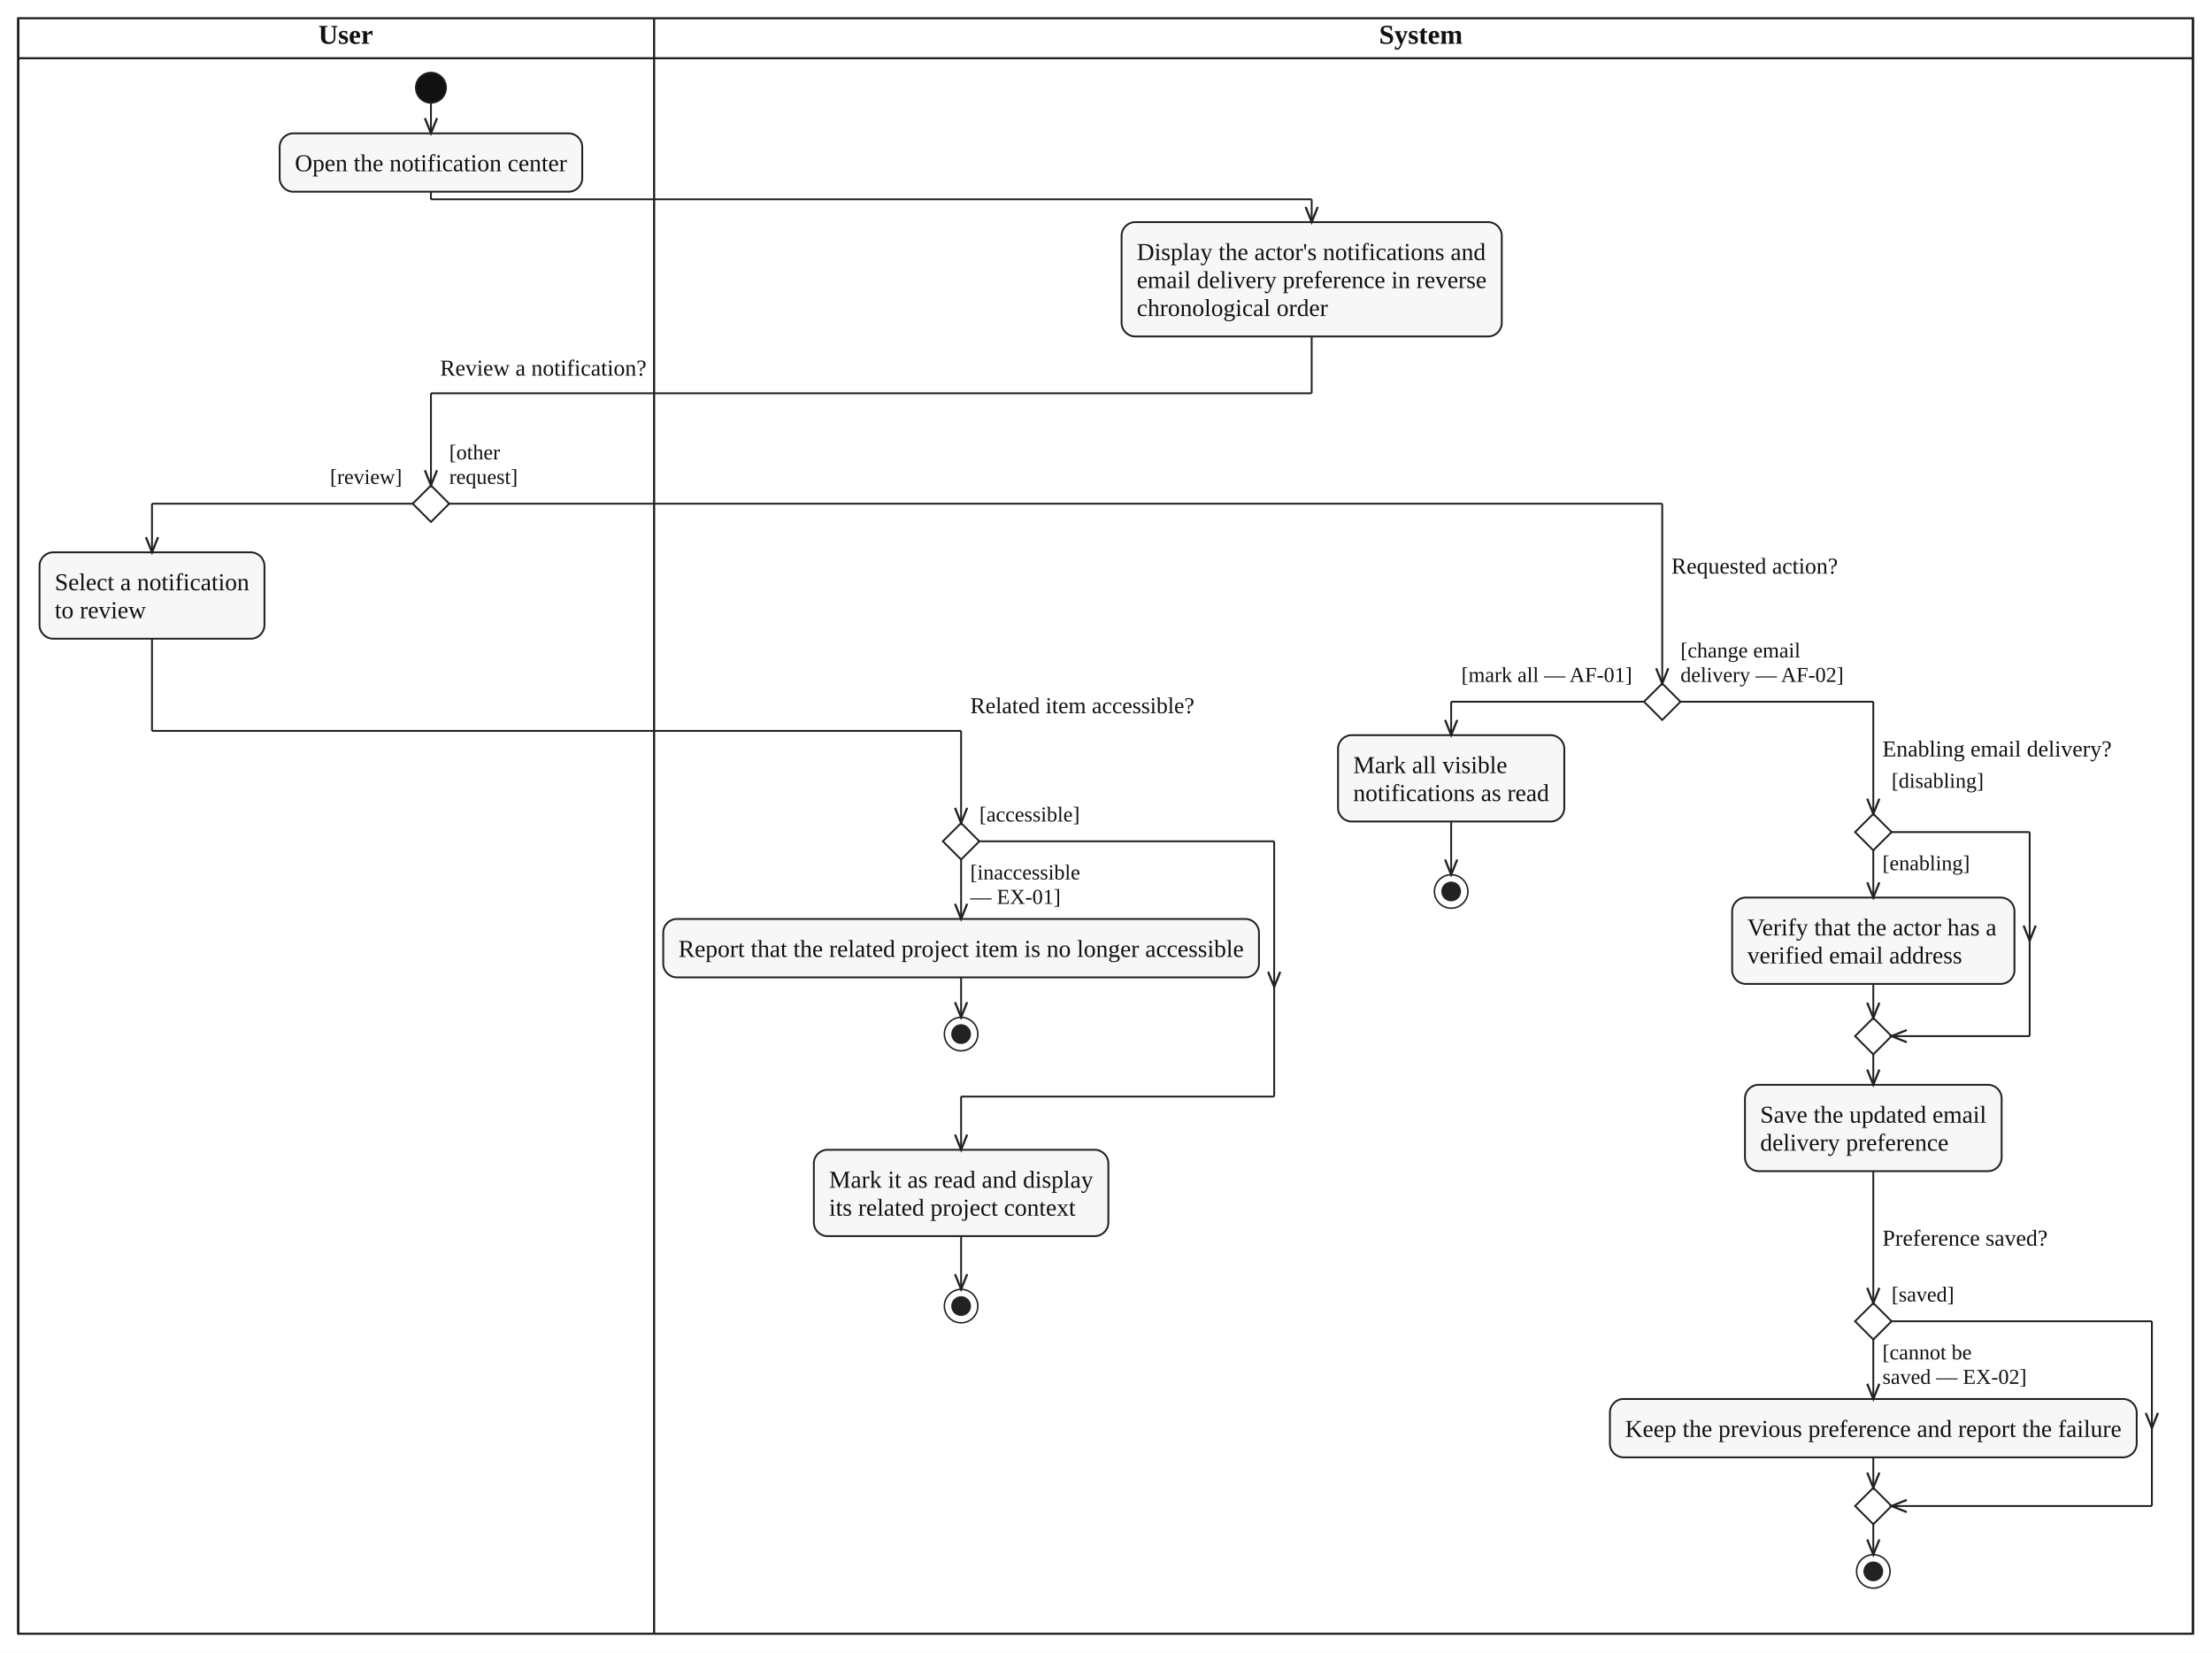
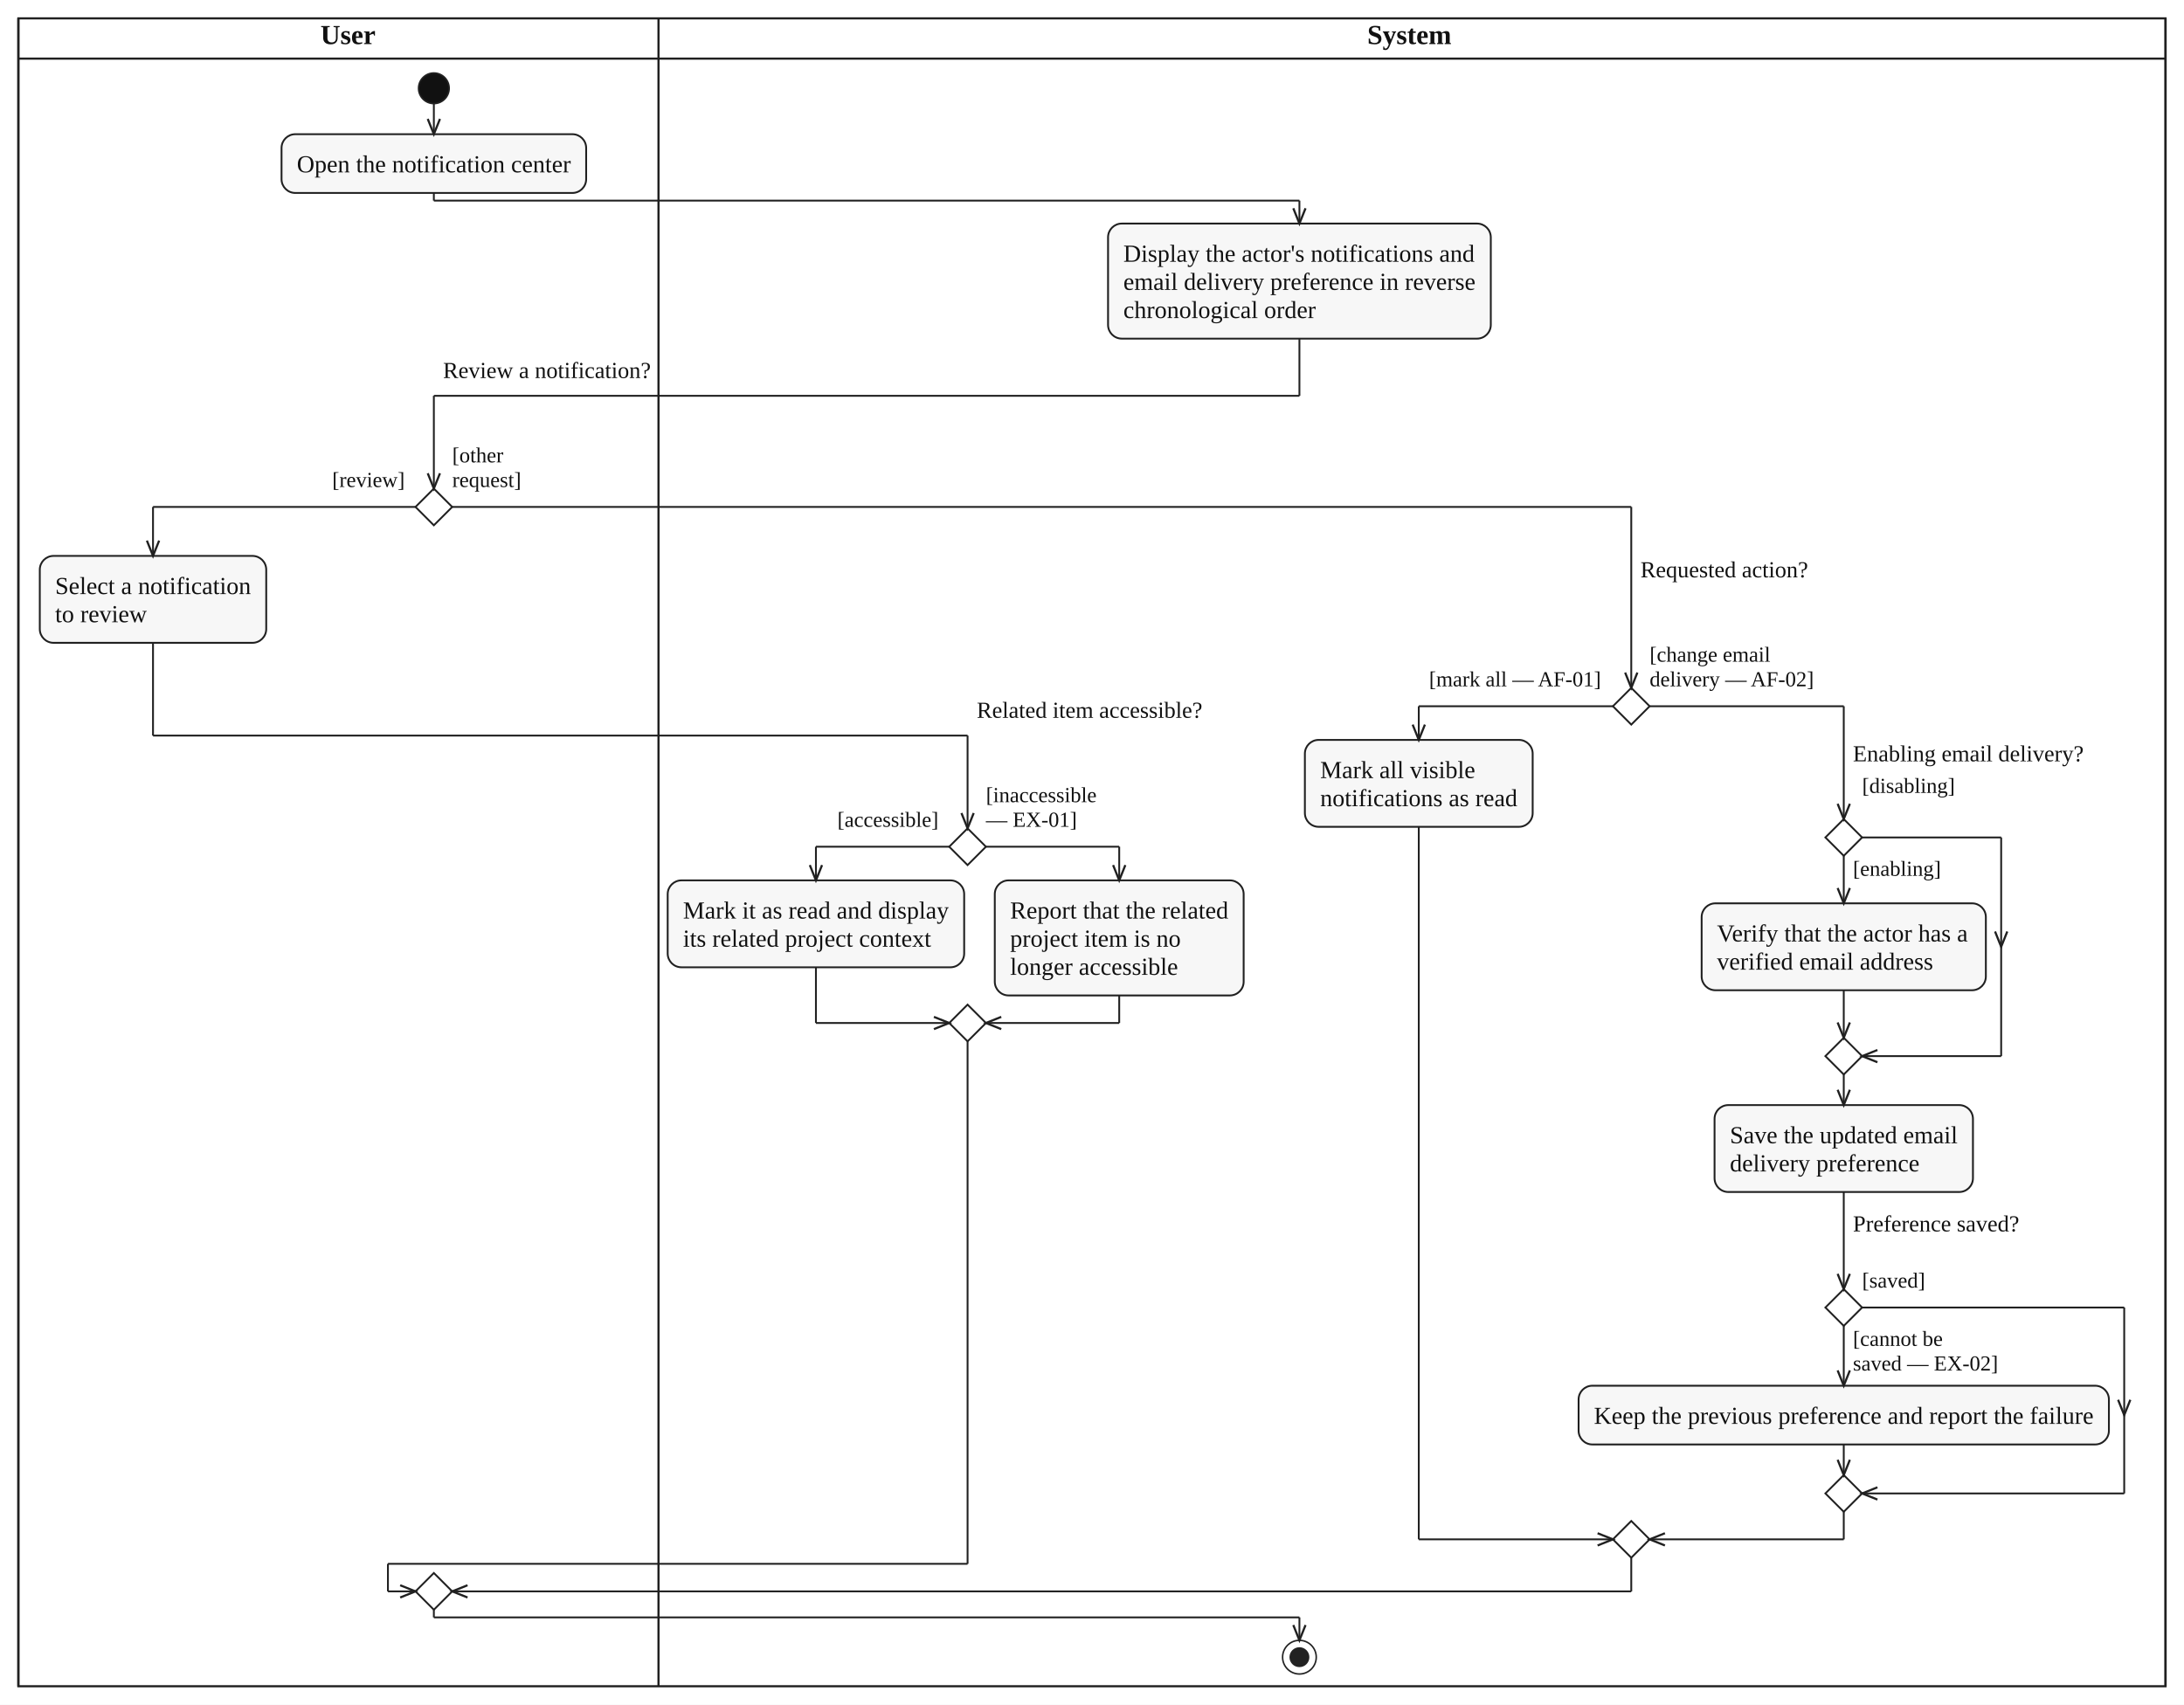
- <svg xmlns="http://www.w3.org/2000/svg" contentStyleType="text/css" height="1087px" preserveAspectRatio="none" style="width:1455px;height:1087px;background:#FFFFFF;" version="1.1" viewBox="-5 0.394 1455 1087" width="1455px" zoomAndPan="magnify" data-pres-formatted="1">
-   <rect id="pres-background" x="-5" y="0.394" width="1455" height="1087" fill="#FFFFFF" stroke="none" />
+ <svg xmlns="http://www.w3.org/2000/svg" contentStyleType="text/css" height="1114px" preserveAspectRatio="none" style="width:1427px;height:1114px;background:#FFFFFF;" version="1.1" viewBox="-5 0.394 1427 1114" width="1427px" zoomAndPan="magnify" data-pres-formatted="1">
+   <rect id="pres-background" x="-5" y="0.394" width="1427" height="1114" fill="#FFFFFF" stroke="none" />
  <defs />
  <g>
-     <rect fill="#FFFFFF" height="30.698" style="stroke:#FFFFFF;stroke-width:1.0;" width="1415.717" x="15" y="12.394" />
+     <rect fill="#FFFFFF" height="30.698" style="stroke:#FFFFFF;stroke-width:1.0;" width="1388.186" x="15" y="12.394" />
    <ellipse cx="278.473" cy="58.092" fill="#111111" rx="10" ry="10" style="stroke:#222222;stroke-width:1.0;" />
    <rect fill="#F7F7F7" height="38.398" rx="9" ry="9" style="stroke:#202020;stroke-width:1.2;" width="199.039" x="178.953" y="88.092" />
    <text fill="#111111" font-family="Times New Roman" font-size="16" lengthAdjust="spacing" textLength="179.039" x="188.953" y="113.029">Open the notification center</text>
    <polygon fill="#FFFFFF" points="278.473,319.673,290.473,331.673,278.473,343.673,266.473,331.673,278.473,319.673" style="stroke:#202020;stroke-width:1.2;" />
    <text fill="#111111" font-family="Times New Roman" font-size="15" lengthAdjust="spacing" textLength="135.784" x="284.473" y="247.434">Review a notification?</text>
    <text fill="#111111" font-family="Times New Roman" font-size="15" lengthAdjust="spacing" textLength="3.75" x="284.473" y="264.683"> </text>
    <text fill="#111111" font-family="Times New Roman" font-size="15" lengthAdjust="spacing" textLength="3.75" x="284.473" y="281.931"> </text>
    <text fill="#111111" font-family="Times New Roman" font-size="15" lengthAdjust="spacing" textLength="3.75" x="284.473" y="299.18"> </text>
    <text fill="#111111" font-family="Times New Roman" font-size="15" lengthAdjust="spacing" textLength="3.75" x="284.473" y="316.428"> </text>
    <text fill="#111111" font-family="Times New Roman" font-size="14" lengthAdjust="spacing" textLength="54.414" x="212.059" y="318.644">[review]  </text>
    <text fill="#111111" font-family="Times New Roman" font-size="6" lengthAdjust="spacing" textLength="1.5" x="212.059" y="327.274"> </text>
    <text fill="#111111" font-family="Times New Roman" font-size="14" lengthAdjust="spacing" textLength="40.428" x="290.473" y="302.546">  [other</text>
    <text fill="#111111" font-family="Times New Roman" font-size="14" lengthAdjust="spacing" textLength="52.09" x="290.473" y="318.644">  request]</text>
    <text fill="#111111" font-family="Times New Roman" font-size="6" lengthAdjust="spacing" textLength="1.5" x="290.473" y="327.274"> </text>
    <rect fill="#F7F7F7" height="56.797" rx="9" ry="9" style="stroke:#202020;stroke-width:1.2;" width="147.953" x="21" y="363.673" />
    <text fill="#111111" font-family="Times New Roman" font-size="16" lengthAdjust="spacing" textLength="127.953" x="31" y="388.61">Select a notification</text>
    <text fill="#111111" font-family="Times New Roman" font-size="16" lengthAdjust="spacing" textLength="59.977" x="31" y="407.009">to review</text>
-     <line style="stroke:#202020;stroke-width:1.4;" x1="7" x2="7" y1="12.394" y2="1074.897" />
-     <rect fill="#F7F7F7" height="75.195" rx="9" ry="9" style="stroke:#202020;stroke-width:1.2;" width="250.086" x="732.743" y="146.49" />
-     <text fill="#111111" font-family="Times New Roman" font-size="16" lengthAdjust="spacing" textLength="229.492" x="742.743" y="171.428">Display the actor's notifications and</text>
-     <text fill="#111111" font-family="Times New Roman" font-size="16" lengthAdjust="spacing" textLength="230.086" x="742.743" y="189.826">email delivery preference in reverse</text>
-     <text fill="#111111" font-family="Times New Roman" font-size="16" lengthAdjust="spacing" textLength="125.727" x="742.743" y="208.225">chronological order</text>
-     <rect fill="#F7F7F7" height="38.398" rx="9" ry="9" style="stroke:#202020;stroke-width:1.2;" width="391.867" x="431.256" y="604.811" />
-     <text fill="#111111" font-family="Times New Roman" font-size="16" lengthAdjust="spacing" textLength="371.867" x="441.256" y="629.749">Report that the related project item is no longer accessible</text>
-     <ellipse cx="627.19" cy="680.51" fill="none" rx="11" ry="11" style="stroke:#222222;stroke-width:1.0;" />
-     <ellipse cx="627.19" cy="680.51" fill="#222222" rx="6" ry="6" style="stroke:#222222;stroke-width:1.0;" />
-     <polygon fill="#FFFFFF" points="627.19,541.712,639.19,553.712,627.19,565.712,615.19,553.712,627.19,541.712" style="stroke:#202020;stroke-width:1.2;" />
-     <text fill="#111111" font-family="Times New Roman" font-size="15" lengthAdjust="spacing" textLength="147.429" x="633.19" y="469.474">Related item accessible?</text>
-     <text fill="#111111" font-family="Times New Roman" font-size="15" lengthAdjust="spacing" textLength="3.75" x="633.19" y="486.722"> </text>
-     <text fill="#111111" font-family="Times New Roman" font-size="15" lengthAdjust="spacing" textLength="3.75" x="633.19" y="503.971"> </text>
-     <text fill="#111111" font-family="Times New Roman" font-size="15" lengthAdjust="spacing" textLength="3.75" x="633.19" y="521.219"> </text>
-     <text fill="#111111" font-family="Times New Roman" font-size="15" lengthAdjust="spacing" textLength="3.75" x="633.19" y="538.468"> </text>
-     <text fill="#111111" font-family="Times New Roman" font-size="14" lengthAdjust="spacing" textLength="79.297" x="633.19" y="578.783">  [inaccessible</text>
-     <text fill="#111111" font-family="Times New Roman" font-size="14" lengthAdjust="spacing" textLength="66.486" x="633.19" y="594.881">  — EX-01]</text>
-     <text fill="#111111" font-family="Times New Roman" font-size="6" lengthAdjust="spacing" textLength="1.5" x="633.19" y="603.511"> </text>
-     <text fill="#111111" font-family="Times New Roman" font-size="14" lengthAdjust="spacing" textLength="73.069" x="639.19" y="540.684">[accessible]  </text>
-     <text fill="#111111" font-family="Times New Roman" font-size="6" lengthAdjust="spacing" textLength="1.5" x="639.19" y="549.314"> </text>
-     <rect fill="#F7F7F7" height="56.797" rx="9" ry="9" style="stroke:#202020;stroke-width:1.2;" width="193.727" x="530.327" y="756.609" />
-     <text fill="#111111" font-family="Times New Roman" font-size="16" lengthAdjust="spacing" textLength="173.727" x="540.327" y="781.546">Mark it as read and display</text>
-     <text fill="#111111" font-family="Times New Roman" font-size="16" lengthAdjust="spacing" textLength="162.156" x="540.327" y="799.945">its related project context</text>
-     <ellipse cx="627.19" cy="859.406" fill="none" rx="11" ry="11" style="stroke:#222222;stroke-width:1.0;" />
-     <ellipse cx="627.19" cy="859.406" fill="#222222" rx="6" ry="6" style="stroke:#222222;stroke-width:1.0;" />
-     <polygon fill="#FFFFFF" points="1088.381,449.916,1100.381,461.916,1088.381,473.916,1076.381,461.916,1088.381,449.916" style="stroke:#202020;stroke-width:1.2;" />
-     <text fill="#111111" font-family="Times New Roman" font-size="15" lengthAdjust="spacing" textLength="109.541" x="1094.381" y="377.677">Requested action?</text>
-     <text fill="#111111" font-family="Times New Roman" font-size="15" lengthAdjust="spacing" textLength="3.75" x="1094.381" y="394.925"> </text>
-     <text fill="#111111" font-family="Times New Roman" font-size="15" lengthAdjust="spacing" textLength="3.75" x="1094.381" y="412.174"> </text>
-     <text fill="#111111" font-family="Times New Roman" font-size="15" lengthAdjust="spacing" textLength="3.75" x="1094.381" y="429.422"> </text>
-     <text fill="#111111" font-family="Times New Roman" font-size="15" lengthAdjust="spacing" textLength="3.75" x="1094.381" y="446.671"> </text>
-     <text fill="#111111" font-family="Times New Roman" font-size="14" lengthAdjust="spacing" textLength="120.142" x="956.24" y="448.887">[mark all — AF-01]  </text>
-     <text fill="#111111" font-family="Times New Roman" font-size="6" lengthAdjust="spacing" textLength="1.5" x="956.24" y="457.517"> </text>
-     <text fill="#111111" font-family="Times New Roman" font-size="14" lengthAdjust="spacing" textLength="85.9" x="1100.381" y="432.789">  [change email</text>
-     <text fill="#111111" font-family="Times New Roman" font-size="14" lengthAdjust="spacing" textLength="115.09" x="1100.381" y="448.887">  delivery — AF-02]</text>
-     <text fill="#111111" font-family="Times New Roman" font-size="6" lengthAdjust="spacing" textLength="1.5" x="1100.381" y="457.517"> </text>
-     <rect fill="#F7F7F7" height="56.797" rx="9" ry="9" style="stroke:#202020;stroke-width:1.2;" width="148.844" x="875.124" y="483.916" />
-     <text fill="#111111" font-family="Times New Roman" font-size="16" lengthAdjust="spacing" textLength="101.312" x="885.124" y="508.853">Mark all visible</text>
-     <text fill="#111111" font-family="Times New Roman" font-size="16" lengthAdjust="spacing" textLength="128.844" x="885.124" y="527.251">notifications as read</text>
-     <ellipse cx="949.545" cy="586.712" fill="none" rx="11" ry="11" style="stroke:#222222;stroke-width:1.0;" />
-     <ellipse cx="949.545" cy="586.712" fill="#222222" rx="6" ry="6" style="stroke:#222222;stroke-width:1.0;" />
-     <rect fill="#F7F7F7" height="56.797" rx="9" ry="9" style="stroke:#202020;stroke-width:1.2;" width="185.703" x="1134.366" y="590.71" />
-     <text fill="#111111" font-family="Times New Roman" font-size="16" lengthAdjust="spacing" textLength="165.703" x="1144.366" y="615.648">Verify that the actor has a</text>
-     <text fill="#111111" font-family="Times New Roman" font-size="16" lengthAdjust="spacing" textLength="141.273" x="1144.366" y="634.046">verified email address</text>
-     <polygon fill="#FFFFFF" points="1227.217,535.661,1239.217,547.661,1227.217,559.661,1215.217,547.661,1227.217,535.661" style="stroke:#202020;stroke-width:1.2;" />
-     <text fill="#111111" font-family="Times New Roman" font-size="15" lengthAdjust="spacing" textLength="150.776" x="1233.217" y="497.919">Enabling email delivery?</text>
-     <text fill="#111111" font-family="Times New Roman" font-size="15" lengthAdjust="spacing" textLength="3.75" x="1233.217" y="515.168"> </text>
-     <text fill="#111111" font-family="Times New Roman" font-size="15" lengthAdjust="spacing" textLength="3.75" x="1233.217" y="532.417"> </text>
-     <text fill="#111111" font-family="Times New Roman" font-size="14" lengthAdjust="spacing" textLength="64.531" x="1233.217" y="572.731">[enabling]  </text>
-     <text fill="#111111" font-family="Times New Roman" font-size="6" lengthAdjust="spacing" textLength="1.5" x="1233.217" y="581.361"> </text>
-     <text fill="#111111" font-family="Times New Roman" font-size="14" lengthAdjust="spacing" textLength="67.655" x="1239.217" y="518.534">  [disabling]</text>
-     <text fill="#111111" font-family="Times New Roman" font-size="14" lengthAdjust="spacing" textLength="7" x="1239.217" y="534.633">  </text>
-     <text fill="#111111" font-family="Times New Roman" font-size="6" lengthAdjust="spacing" textLength="1.5" x="1239.217" y="543.263"> </text>
-     <polygon fill="#FFFFFF" points="1227.217,669.857,1239.217,681.857,1227.217,693.857,1215.217,681.857,1227.217,669.857" style="stroke:#202020;stroke-width:1.2;" />
-     <rect fill="#F7F7F7" height="56.797" rx="9" ry="9" style="stroke:#202020;stroke-width:1.2;" width="168.836" x="1142.799" y="713.857" />
-     <text fill="#111111" font-family="Times New Roman" font-size="16" lengthAdjust="spacing" textLength="148.836" x="1152.799" y="738.795">Save the updated email</text>
-     <text fill="#111111" font-family="Times New Roman" font-size="16" lengthAdjust="spacing" textLength="123.914" x="1152.799" y="757.193">delivery preference</text>
-     <rect fill="#F7F7F7" height="38.398" rx="9" ry="9" style="stroke:#202020;stroke-width:1.2;" width="346.5" x="1053.967" y="920.499" />
-     <text fill="#111111" font-family="Times New Roman" font-size="16" lengthAdjust="spacing" textLength="326.5" x="1063.967" y="945.436">Keep the previous preference and report the failure</text>
-     <polygon fill="#FFFFFF" points="1227.217,857.4,1239.217,869.4,1227.217,881.4,1215.217,869.4,1227.217,857.4" style="stroke:#202020;stroke-width:1.2;" />
-     <text fill="#111111" font-family="Times New Roman" font-size="15" lengthAdjust="spacing" textLength="108.677" x="1233.217" y="819.658">Preference saved?</text>
-     <text fill="#111111" font-family="Times New Roman" font-size="15" lengthAdjust="spacing" textLength="3.75" x="1233.217" y="836.907"> </text>
-     <text fill="#111111" font-family="Times New Roman" font-size="15" lengthAdjust="spacing" textLength="3.75" x="1233.217" y="854.155"> </text>
-     <text fill="#111111" font-family="Times New Roman" font-size="14" lengthAdjust="spacing" textLength="65.693" x="1233.217" y="894.47">  [cannot be</text>
-     <text fill="#111111" font-family="Times New Roman" font-size="14" lengthAdjust="spacing" textLength="101.862" x="1233.217" y="910.569">  saved — EX-02]</text>
-     <text fill="#111111" font-family="Times New Roman" font-size="6" lengthAdjust="spacing" textLength="1.5" x="1233.217" y="919.199"> </text>
-     <text fill="#111111" font-family="Times New Roman" font-size="14" lengthAdjust="spacing" textLength="48.2" x="1239.217" y="856.372">[saved]  </text>
-     <text fill="#111111" font-family="Times New Roman" font-size="6" lengthAdjust="spacing" textLength="1.5" x="1239.217" y="865.001"> </text>
-     <polygon fill="#FFFFFF" points="1227.217,978.897,1239.217,990.897,1227.217,1002.897,1215.217,990.897,1227.217,978.897" style="stroke:#202020;stroke-width:1.2;" />
-     <ellipse cx="1227.217" cy="1033.897" fill="none" rx="11" ry="11" style="stroke:#222222;stroke-width:1.0;" />
-     <ellipse cx="1227.217" cy="1033.897" fill="#222222" rx="6" ry="6" style="stroke:#222222;stroke-width:1.0;" />
-     <line style="stroke:#202020;stroke-width:1.4;" x1="425.256" x2="425.256" y1="12.394" y2="1074.897" />
-     <line style="stroke:#202020;stroke-width:1.4;" x1="1437.467" x2="1437.467" y1="12.394" y2="1074.897" />
+     <polygon fill="#FFFFFF" points="278.473,1028.341,290.473,1040.341,278.473,1052.341,266.473,1040.341,278.473,1028.341" style="stroke:#202020;stroke-width:1.2;" />
+     <line style="stroke:#202020;stroke-width:1.4;" x1="7" x2="7" y1="12.394" y2="1102.341" />
+     <rect fill="#F7F7F7" height="75.195" rx="9" ry="9" style="stroke:#202020;stroke-width:1.2;" width="250.086" x="718.984" y="146.49" />
+     <text fill="#111111" font-family="Times New Roman" font-size="16" lengthAdjust="spacing" textLength="229.492" x="728.984" y="171.428">Display the actor's notifications and</text>
+     <text fill="#111111" font-family="Times New Roman" font-size="16" lengthAdjust="spacing" textLength="230.086" x="728.984" y="189.826">email delivery preference in reverse</text>
+     <text fill="#111111" font-family="Times New Roman" font-size="16" lengthAdjust="spacing" textLength="125.727" x="728.984" y="208.225">chronological order</text>
+     <polygon fill="#FFFFFF" points="627.204,541.712,639.204,553.712,627.204,565.712,615.204,553.712,627.204,541.712" style="stroke:#202020;stroke-width:1.2;" />
+     <text fill="#111111" font-family="Times New Roman" font-size="15" lengthAdjust="spacing" textLength="147.429" x="633.204" y="469.474">Related item accessible?</text>
+     <text fill="#111111" font-family="Times New Roman" font-size="15" lengthAdjust="spacing" textLength="3.75" x="633.204" y="486.722"> </text>
+     <text fill="#111111" font-family="Times New Roman" font-size="15" lengthAdjust="spacing" textLength="3.75" x="633.204" y="503.971"> </text>
+     <text fill="#111111" font-family="Times New Roman" font-size="15" lengthAdjust="spacing" textLength="3.75" x="633.204" y="521.219"> </text>
+     <text fill="#111111" font-family="Times New Roman" font-size="15" lengthAdjust="spacing" textLength="3.75" x="633.204" y="538.468"> </text>
+     <text fill="#111111" font-family="Times New Roman" font-size="14" lengthAdjust="spacing" textLength="73.069" x="542.134" y="540.684">[accessible]  </text>
+     <text fill="#111111" font-family="Times New Roman" font-size="6" lengthAdjust="spacing" textLength="1.5" x="542.134" y="549.314"> </text>
+     <text fill="#111111" font-family="Times New Roman" font-size="14" lengthAdjust="spacing" textLength="79.297" x="639.204" y="524.585">  [inaccessible</text>
+     <text fill="#111111" font-family="Times New Roman" font-size="14" lengthAdjust="spacing" textLength="66.486" x="639.204" y="540.684">  — EX-01]</text>
+     <text fill="#111111" font-family="Times New Roman" font-size="6" lengthAdjust="spacing" textLength="1.5" x="639.204" y="549.314"> </text>
+     <rect fill="#F7F7F7" height="56.797" rx="9" ry="9" style="stroke:#202020;stroke-width:1.2;" width="193.727" x="431.256" y="575.712" />
+     <text fill="#111111" font-family="Times New Roman" font-size="16" lengthAdjust="spacing" textLength="173.727" x="441.256" y="600.65">Mark it as read and display</text>
+     <text fill="#111111" font-family="Times New Roman" font-size="16" lengthAdjust="spacing" textLength="162.156" x="441.256" y="619.048">its related project context</text>
+     <rect fill="#F7F7F7" height="75.195" rx="9" ry="9" style="stroke:#202020;stroke-width:1.2;" width="162.609" x="644.983" y="575.712" />
+     <text fill="#111111" font-family="Times New Roman" font-size="16" lengthAdjust="spacing" textLength="142.609" x="654.983" y="600.65">Report that the related</text>
+     <text fill="#111111" font-family="Times New Roman" font-size="16" lengthAdjust="spacing" textLength="111.531" x="654.983" y="619.048">project item is no</text>
+     <text fill="#111111" font-family="Times New Roman" font-size="16" lengthAdjust="spacing" textLength="109.727" x="654.983" y="637.447">longer accessible</text>
+     <polygon fill="#FFFFFF" points="627.204,656.908,639.204,668.908,627.204,680.908,615.204,668.908,627.204,656.908" style="stroke:#202020;stroke-width:1.2;" />
+     <polygon fill="#FFFFFF" points="1060.85,449.916,1072.85,461.916,1060.85,473.916,1048.85,461.916,1060.85,449.916" style="stroke:#202020;stroke-width:1.2;" />
+     <text fill="#111111" font-family="Times New Roman" font-size="15" lengthAdjust="spacing" textLength="109.541" x="1066.85" y="377.677">Requested action?</text>
+     <text fill="#111111" font-family="Times New Roman" font-size="15" lengthAdjust="spacing" textLength="3.75" x="1066.85" y="394.925"> </text>
+     <text fill="#111111" font-family="Times New Roman" font-size="15" lengthAdjust="spacing" textLength="3.75" x="1066.85" y="412.174"> </text>
+     <text fill="#111111" font-family="Times New Roman" font-size="15" lengthAdjust="spacing" textLength="3.75" x="1066.85" y="429.422"> </text>
+     <text fill="#111111" font-family="Times New Roman" font-size="15" lengthAdjust="spacing" textLength="3.75" x="1066.85" y="446.671"> </text>
+     <text fill="#111111" font-family="Times New Roman" font-size="14" lengthAdjust="spacing" textLength="120.142" x="928.708" y="448.887">[mark all — AF-01]  </text>
+     <text fill="#111111" font-family="Times New Roman" font-size="6" lengthAdjust="spacing" textLength="1.5" x="928.708" y="457.517"> </text>
+     <text fill="#111111" font-family="Times New Roman" font-size="14" lengthAdjust="spacing" textLength="85.9" x="1072.85" y="432.789">  [change email</text>
+     <text fill="#111111" font-family="Times New Roman" font-size="14" lengthAdjust="spacing" textLength="115.09" x="1072.85" y="448.887">  delivery — AF-02]</text>
+     <text fill="#111111" font-family="Times New Roman" font-size="6" lengthAdjust="spacing" textLength="1.5" x="1072.85" y="457.517"> </text>
+     <rect fill="#F7F7F7" height="56.797" rx="9" ry="9" style="stroke:#202020;stroke-width:1.2;" width="148.844" x="847.592" y="483.916" />
+     <text fill="#111111" font-family="Times New Roman" font-size="16" lengthAdjust="spacing" textLength="101.312" x="857.592" y="508.853">Mark all visible</text>
+     <text fill="#111111" font-family="Times New Roman" font-size="16" lengthAdjust="spacing" textLength="128.844" x="857.592" y="527.251">notifications as read</text>
+     <rect fill="#F7F7F7" height="56.797" rx="9" ry="9" style="stroke:#202020;stroke-width:1.2;" width="185.703" x="1106.834" y="590.71" />
+     <text fill="#111111" font-family="Times New Roman" font-size="16" lengthAdjust="spacing" textLength="165.703" x="1116.834" y="615.648">Verify that the actor has a</text>
+     <text fill="#111111" font-family="Times New Roman" font-size="16" lengthAdjust="spacing" textLength="141.273" x="1116.834" y="634.046">verified email address</text>
+     <polygon fill="#FFFFFF" points="1199.686,535.661,1211.686,547.661,1199.686,559.661,1187.686,547.661,1199.686,535.661" style="stroke:#202020;stroke-width:1.2;" />
+     <text fill="#111111" font-family="Times New Roman" font-size="15" lengthAdjust="spacing" textLength="150.776" x="1205.686" y="497.919">Enabling email delivery?</text>
+     <text fill="#111111" font-family="Times New Roman" font-size="15" lengthAdjust="spacing" textLength="3.75" x="1205.686" y="515.168"> </text>
+     <text fill="#111111" font-family="Times New Roman" font-size="15" lengthAdjust="spacing" textLength="3.75" x="1205.686" y="532.417"> </text>
+     <text fill="#111111" font-family="Times New Roman" font-size="14" lengthAdjust="spacing" textLength="64.531" x="1205.686" y="572.731">[enabling]  </text>
+     <text fill="#111111" font-family="Times New Roman" font-size="6" lengthAdjust="spacing" textLength="1.5" x="1205.686" y="581.361"> </text>
+     <text fill="#111111" font-family="Times New Roman" font-size="14" lengthAdjust="spacing" textLength="67.655" x="1211.686" y="518.534">  [disabling]</text>
+     <text fill="#111111" font-family="Times New Roman" font-size="14" lengthAdjust="spacing" textLength="7" x="1211.686" y="534.633">  </text>
+     <text fill="#111111" font-family="Times New Roman" font-size="6" lengthAdjust="spacing" textLength="1.5" x="1211.686" y="543.263"> </text>
+     <polygon fill="#FFFFFF" points="1199.686,678.557,1211.686,690.557,1199.686,702.557,1187.686,690.557,1199.686,678.557" style="stroke:#202020;stroke-width:1.2;" />
+     <rect fill="#F7F7F7" height="56.797" rx="9" ry="9" style="stroke:#202020;stroke-width:1.2;" width="168.836" x="1115.268" y="722.557" />
+     <text fill="#111111" font-family="Times New Roman" font-size="16" lengthAdjust="spacing" textLength="148.836" x="1125.268" y="747.494">Save the updated email</text>
+     <text fill="#111111" font-family="Times New Roman" font-size="16" lengthAdjust="spacing" textLength="123.914" x="1125.268" y="765.893">delivery preference</text>
+     <rect fill="#F7F7F7" height="38.398" rx="9" ry="9" style="stroke:#202020;stroke-width:1.2;" width="346.5" x="1026.436" y="905.942" />
+     <text fill="#111111" font-family="Times New Roman" font-size="16" lengthAdjust="spacing" textLength="326.5" x="1036.436" y="930.88">Keep the previous preference and report the failure</text>
+     <polygon fill="#FFFFFF" points="1199.686,842.844,1211.686,854.844,1199.686,866.844,1187.686,854.844,1199.686,842.844" style="stroke:#202020;stroke-width:1.2;" />
+     <text fill="#111111" font-family="Times New Roman" font-size="15" lengthAdjust="spacing" textLength="108.677" x="1205.686" y="805.102">Preference saved?</text>
+     <text fill="#111111" font-family="Times New Roman" font-size="15" lengthAdjust="spacing" textLength="3.75" x="1205.686" y="822.351"> </text>
+     <text fill="#111111" font-family="Times New Roman" font-size="15" lengthAdjust="spacing" textLength="3.75" x="1205.686" y="839.599"> </text>
+     <text fill="#111111" font-family="Times New Roman" font-size="14" lengthAdjust="spacing" textLength="65.693" x="1205.686" y="879.914">  [cannot be</text>
+     <text fill="#111111" font-family="Times New Roman" font-size="14" lengthAdjust="spacing" textLength="101.862" x="1205.686" y="896.013">  saved — EX-02]</text>
+     <text fill="#111111" font-family="Times New Roman" font-size="6" lengthAdjust="spacing" textLength="1.5" x="1205.686" y="904.643"> </text>
+     <text fill="#111111" font-family="Times New Roman" font-size="14" lengthAdjust="spacing" textLength="48.2" x="1211.686" y="841.815">[saved]  </text>
+     <text fill="#111111" font-family="Times New Roman" font-size="6" lengthAdjust="spacing" textLength="1.5" x="1211.686" y="850.445"> </text>
+     <polygon fill="#FFFFFF" points="1199.686,964.341,1211.686,976.341,1199.686,988.341,1187.686,976.341,1199.686,964.341" style="stroke:#202020;stroke-width:1.2;" />
+     <polygon fill="#FFFFFF" points="1060.85,994.341,1072.85,1006.341,1060.85,1018.341,1048.85,1006.341,1060.85,994.341" style="stroke:#202020;stroke-width:1.2;" />
+     <ellipse cx="844.027" cy="1083.341" fill="none" rx="11" ry="11" style="stroke:#222222;stroke-width:1.0;" />
+     <ellipse cx="844.027" cy="1083.341" fill="#222222" rx="6" ry="6" style="stroke:#222222;stroke-width:1.0;" />
+     <line style="stroke:#202020;stroke-width:1.4;" x1="425.256" x2="425.256" y1="12.394" y2="1102.341" />
+     <line style="stroke:#202020;stroke-width:1.4;" x1="1409.936" x2="1409.936" y1="12.394" y2="1102.341" />
    <line style="stroke:#202020;stroke-width:1.2;" x1="278.473" x2="278.473" y1="68.092" y2="88.092" />
    <polyline points="274.473,78.092 278.473,88.092 282.473,78.092" fill="none" stroke="#202020" stroke-width="1.4" stroke-linejoin="miter" stroke-linecap="butt" class="open-arrowhead" />
    <line style="stroke:#202020;stroke-width:1.2;" x1="266.473" x2="94.977" y1="331.673" y2="331.673" />
    <line style="stroke:#202020;stroke-width:1.2;" x1="94.977" x2="94.977" y1="331.673" y2="363.673" />
    <polyline points="90.977,353.673 94.977,363.673 98.977,353.673" fill="none" stroke="#202020" stroke-width="1.4" stroke-linejoin="miter" stroke-linecap="butt" class="open-arrowhead" />
-     <line style="stroke:#202020;stroke-width:1.2;" x1="627.19" x2="627.19" y1="643.21" y2="669.51" />
-     <polyline points="623.19,659.51 627.19,669.51 631.19,659.51" fill="none" stroke="#202020" stroke-width="1.4" stroke-linejoin="miter" stroke-linecap="butt" class="open-arrowhead" />
-     <line style="stroke:#202020;stroke-width:1.2;" x1="627.19" x2="627.19" y1="565.712" y2="604.811" />
-     <polyline points="623.19,594.811 627.19,604.811 631.19,594.811" fill="none" stroke="#202020" stroke-width="1.4" stroke-linejoin="miter" stroke-linecap="butt" class="open-arrowhead" />
-     <line style="stroke:#202020;stroke-width:1.2;" x1="639.19" x2="833.124" y1="553.712" y2="553.712" />
-     <polyline points="829.124,639.51 833.124,649.51 837.124,639.51" fill="none" stroke="#202020" stroke-width="1.4" stroke-linejoin="miter" stroke-linecap="butt" class="open-arrowhead" />
-     <line style="stroke:#202020;stroke-width:1.2;" x1="833.124" x2="833.124" y1="553.712" y2="721.609" />
-     <line style="stroke:#202020;stroke-width:1.2;" x1="833.124" x2="627.19" y1="721.609" y2="721.609" />
-     <line style="stroke:#202020;stroke-width:1.2;" x1="627.19" x2="627.19" y1="721.609" y2="756.609" />
-     <polyline points="623.19,746.609 627.19,756.609 631.19,746.609" fill="none" stroke="#202020" stroke-width="1.4" stroke-linejoin="miter" stroke-linecap="butt" class="open-arrowhead" />
-     <line style="stroke:#202020;stroke-width:1.2;" x1="627.19" x2="627.19" y1="813.406" y2="848.406" />
-     <polyline points="623.19,838.406 627.19,848.406 631.19,838.406" fill="none" stroke="#202020" stroke-width="1.4" stroke-linejoin="miter" stroke-linecap="butt" class="open-arrowhead" />
-     <line style="stroke:#202020;stroke-width:1.2;" x1="949.545" x2="949.545" y1="540.712" y2="575.712" />
-     <polyline points="945.545,565.712 949.545,575.712 953.545,565.712" fill="none" stroke="#202020" stroke-width="1.4" stroke-linejoin="miter" stroke-linecap="butt" class="open-arrowhead" />
-     <line style="stroke:#202020;stroke-width:1.2;" x1="1227.217" x2="1227.217" y1="559.661" y2="590.71" />
-     <polyline points="1223.217,580.71 1227.217,590.71 1231.217,580.71" fill="none" stroke="#202020" stroke-width="1.4" stroke-linejoin="miter" stroke-linecap="butt" class="open-arrowhead" />
-     <line style="stroke:#202020;stroke-width:1.2;" x1="1239.217" x2="1330.069" y1="547.661" y2="547.661" />
-     <polyline points="1326.069,609.109 1330.069,619.109 1334.069,609.109" fill="none" stroke="#202020" stroke-width="1.4" stroke-linejoin="miter" stroke-linecap="butt" class="open-arrowhead" />
-     <line style="stroke:#202020;stroke-width:1.2;" x1="1330.069" x2="1330.069" y1="547.661" y2="681.857" />
-     <line style="stroke:#202020;stroke-width:1.2;" x1="1330.069" x2="1239.217" y1="681.857" y2="681.857" />
-     <polyline points="1249.217,677.857 1239.217,681.857 1249.217,685.857" fill="none" stroke="#202020" stroke-width="1.4" stroke-linejoin="miter" stroke-linecap="butt" class="open-arrowhead" />
-     <line style="stroke:#202020;stroke-width:1.2;" x1="1227.217" x2="1227.217" y1="647.507" y2="669.857" />
-     <polyline points="1223.217,659.857 1227.217,669.857 1231.217,659.857" fill="none" stroke="#202020" stroke-width="1.4" stroke-linejoin="miter" stroke-linecap="butt" class="open-arrowhead" />
-     <line style="stroke:#202020;stroke-width:1.2;" x1="1227.217" x2="1227.217" y1="693.857" y2="713.857" />
-     <polyline points="1223.217,703.857 1227.217,713.857 1231.217,703.857" fill="none" stroke="#202020" stroke-width="1.4" stroke-linejoin="miter" stroke-linecap="butt" class="open-arrowhead" />
-     <line style="stroke:#202020;stroke-width:1.2;" x1="1227.217" x2="1227.217" y1="881.4" y2="920.499" />
-     <polyline points="1223.217,910.499 1227.217,920.499 1231.217,910.499" fill="none" stroke="#202020" stroke-width="1.4" stroke-linejoin="miter" stroke-linecap="butt" class="open-arrowhead" />
-     <line style="stroke:#202020;stroke-width:1.2;" x1="1239.217" x2="1410.467" y1="869.4" y2="869.4" />
-     <polyline points="1406.467,929.698 1410.467,939.698 1414.467,929.698" fill="none" stroke="#202020" stroke-width="1.4" stroke-linejoin="miter" stroke-linecap="butt" class="open-arrowhead" />
-     <line style="stroke:#202020;stroke-width:1.2;" x1="1410.467" x2="1410.467" y1="869.4" y2="990.897" />
-     <line style="stroke:#202020;stroke-width:1.2;" x1="1410.467" x2="1239.217" y1="990.897" y2="990.897" />
-     <polyline points="1249.217,986.897 1239.217,990.897 1249.217,994.897" fill="none" stroke="#202020" stroke-width="1.4" stroke-linejoin="miter" stroke-linecap="butt" class="open-arrowhead" />
-     <line style="stroke:#202020;stroke-width:1.2;" x1="1227.217" x2="1227.217" y1="958.897" y2="978.897" />
-     <polyline points="1223.217,968.897 1227.217,978.897 1231.217,968.897" fill="none" stroke="#202020" stroke-width="1.4" stroke-linejoin="miter" stroke-linecap="butt" class="open-arrowhead" />
-     <line style="stroke:#202020;stroke-width:1.2;" x1="1227.217" x2="1227.217" y1="770.654" y2="857.4" />
-     <polyline points="1223.217,847.4 1227.217,857.4 1231.217,847.4" fill="none" stroke="#202020" stroke-width="1.4" stroke-linejoin="miter" stroke-linecap="butt" class="open-arrowhead" />
-     <line style="stroke:#202020;stroke-width:1.2;" x1="1227.217" x2="1227.217" y1="1002.897" y2="1022.897" />
-     <polyline points="1223.217,1012.897 1227.217,1022.897 1231.217,1012.897" fill="none" stroke="#202020" stroke-width="1.4" stroke-linejoin="miter" stroke-linecap="butt" class="open-arrowhead" />
-     <line style="stroke:#202020;stroke-width:1.2;" x1="1076.381" x2="949.545" y1="461.916" y2="461.916" />
-     <line style="stroke:#202020;stroke-width:1.2;" x1="949.545" x2="949.545" y1="461.916" y2="483.916" />
-     <polyline points="945.545,473.916 949.545,483.916 953.545,473.916" fill="none" stroke="#202020" stroke-width="1.4" stroke-linejoin="miter" stroke-linecap="butt" class="open-arrowhead" />
-     <line style="stroke:#202020;stroke-width:1.2;" x1="1100.381" x2="1227.217" y1="461.916" y2="461.916" />
-     <line style="stroke:#202020;stroke-width:1.2;" x1="1227.217" x2="1227.217" y1="461.916" y2="535.661" />
-     <polyline points="1223.217,525.661 1227.217,535.661 1231.217,525.661" fill="none" stroke="#202020" stroke-width="1.4" stroke-linejoin="miter" stroke-linecap="butt" class="open-arrowhead" />
+     <line style="stroke:#202020;stroke-width:1.2;" x1="615.204" x2="528.12" y1="553.712" y2="553.712" />
+     <line style="stroke:#202020;stroke-width:1.2;" x1="528.12" x2="528.12" y1="553.712" y2="575.712" />
+     <polyline points="524.12,565.712 528.12,575.712 532.12,565.712" fill="none" stroke="#202020" stroke-width="1.4" stroke-linejoin="miter" stroke-linecap="butt" class="open-arrowhead" />
+     <line style="stroke:#202020;stroke-width:1.2;" x1="639.204" x2="726.288" y1="553.712" y2="553.712" />
+     <line style="stroke:#202020;stroke-width:1.2;" x1="726.288" x2="726.288" y1="553.712" y2="575.712" />
+     <polyline points="722.288,565.712 726.288,575.712 730.288,565.712" fill="none" stroke="#202020" stroke-width="1.4" stroke-linejoin="miter" stroke-linecap="butt" class="open-arrowhead" />
+     <line style="stroke:#202020;stroke-width:1.2;" x1="528.12" x2="528.12" y1="632.509" y2="668.908" />
+     <line style="stroke:#202020;stroke-width:1.2;" x1="528.12" x2="615.204" y1="668.908" y2="668.908" />
+     <polyline points="605.204,664.908 615.204,668.908 605.204,672.908" fill="none" stroke="#202020" stroke-width="1.4" stroke-linejoin="miter" stroke-linecap="butt" class="open-arrowhead" />
+     <line style="stroke:#202020;stroke-width:1.2;" x1="726.288" x2="726.288" y1="650.908" y2="668.908" />
+     <line style="stroke:#202020;stroke-width:1.2;" x1="726.288" x2="639.204" y1="668.908" y2="668.908" />
+     <polyline points="649.204,664.908 639.204,668.908 649.204,672.908" fill="none" stroke="#202020" stroke-width="1.4" stroke-linejoin="miter" stroke-linecap="butt" class="open-arrowhead" />
+     <line style="stroke:#202020;stroke-width:1.2;" x1="1199.686" x2="1199.686" y1="559.661" y2="590.71" />
+     <polyline points="1195.686,580.71 1199.686,590.71 1203.686,580.71" fill="none" stroke="#202020" stroke-width="1.4" stroke-linejoin="miter" stroke-linecap="butt" class="open-arrowhead" />
+     <line style="stroke:#202020;stroke-width:1.2;" x1="1211.686" x2="1302.538" y1="547.661" y2="547.661" />
+     <polyline points="1298.538,609.109 1302.538,619.109 1306.538,609.109" fill="none" stroke="#202020" stroke-width="1.4" stroke-linejoin="miter" stroke-linecap="butt" class="open-arrowhead" />
+     <line style="stroke:#202020;stroke-width:1.2;" x1="1302.538" x2="1302.538" y1="547.661" y2="690.557" />
+     <line style="stroke:#202020;stroke-width:1.2;" x1="1302.538" x2="1211.686" y1="690.557" y2="690.557" />
+     <polyline points="1221.686,686.557 1211.686,690.557 1221.686,694.557" fill="none" stroke="#202020" stroke-width="1.4" stroke-linejoin="miter" stroke-linecap="butt" class="open-arrowhead" />
+     <line style="stroke:#202020;stroke-width:1.2;" x1="1199.686" x2="1199.686" y1="647.507" y2="678.557" />
+     <polyline points="1195.686,668.557 1199.686,678.557 1203.686,668.557" fill="none" stroke="#202020" stroke-width="1.4" stroke-linejoin="miter" stroke-linecap="butt" class="open-arrowhead" />
+     <line style="stroke:#202020;stroke-width:1.2;" x1="1199.686" x2="1199.686" y1="702.557" y2="722.557" />
+     <polyline points="1195.686,712.557 1199.686,722.557 1203.686,712.557" fill="none" stroke="#202020" stroke-width="1.4" stroke-linejoin="miter" stroke-linecap="butt" class="open-arrowhead" />
+     <line style="stroke:#202020;stroke-width:1.2;" x1="1199.686" x2="1199.686" y1="866.844" y2="905.942" />
+     <polyline points="1195.686,895.942 1199.686,905.942 1203.686,895.942" fill="none" stroke="#202020" stroke-width="1.4" stroke-linejoin="miter" stroke-linecap="butt" class="open-arrowhead" />
+     <line style="stroke:#202020;stroke-width:1.2;" x1="1211.686" x2="1382.936" y1="854.844" y2="854.844" />
+     <polyline points="1378.936,915.142 1382.936,925.142 1386.936,915.142" fill="none" stroke="#202020" stroke-width="1.4" stroke-linejoin="miter" stroke-linecap="butt" class="open-arrowhead" />
+     <line style="stroke:#202020;stroke-width:1.2;" x1="1382.936" x2="1382.936" y1="854.844" y2="976.341" />
+     <line style="stroke:#202020;stroke-width:1.2;" x1="1382.936" x2="1211.686" y1="976.341" y2="976.341" />
+     <polyline points="1221.686,972.341 1211.686,976.341 1221.686,980.341" fill="none" stroke="#202020" stroke-width="1.4" stroke-linejoin="miter" stroke-linecap="butt" class="open-arrowhead" />
+     <line style="stroke:#202020;stroke-width:1.2;" x1="1199.686" x2="1199.686" y1="944.341" y2="964.341" />
+     <polyline points="1195.686,954.341 1199.686,964.341 1203.686,954.341" fill="none" stroke="#202020" stroke-width="1.4" stroke-linejoin="miter" stroke-linecap="butt" class="open-arrowhead" />
+     <line style="stroke:#202020;stroke-width:1.2;" x1="1199.686" x2="1199.686" y1="779.354" y2="842.844" />
+     <polyline points="1195.686,832.844 1199.686,842.844 1203.686,832.844" fill="none" stroke="#202020" stroke-width="1.4" stroke-linejoin="miter" stroke-linecap="butt" class="open-arrowhead" />
+     <line style="stroke:#202020;stroke-width:1.2;" x1="1048.85" x2="922.014" y1="461.916" y2="461.916" />
+     <line style="stroke:#202020;stroke-width:1.2;" x1="922.014" x2="922.014" y1="461.916" y2="483.916" />
+     <polyline points="918.014,473.916 922.014,483.916 926.014,473.916" fill="none" stroke="#202020" stroke-width="1.4" stroke-linejoin="miter" stroke-linecap="butt" class="open-arrowhead" />
+     <line style="stroke:#202020;stroke-width:1.2;" x1="1072.85" x2="1199.686" y1="461.916" y2="461.916" />
+     <line style="stroke:#202020;stroke-width:1.2;" x1="1199.686" x2="1199.686" y1="461.916" y2="535.661" />
+     <polyline points="1195.686,525.661 1199.686,535.661 1203.686,525.661" fill="none" stroke="#202020" stroke-width="1.4" stroke-linejoin="miter" stroke-linecap="butt" class="open-arrowhead" />
+     <line style="stroke:#202020;stroke-width:1.2;" x1="922.014" x2="922.014" y1="540.712" y2="1006.341" />
+     <line style="stroke:#202020;stroke-width:1.2;" x1="922.014" x2="1048.85" y1="1006.341" y2="1006.341" />
+     <polyline points="1038.85,1002.341 1048.85,1006.341 1038.85,1010.341" fill="none" stroke="#202020" stroke-width="1.4" stroke-linejoin="miter" stroke-linecap="butt" class="open-arrowhead" />
+     <line style="stroke:#202020;stroke-width:1.2;" x1="1199.686" x2="1199.686" y1="988.341" y2="1006.341" />
+     <line style="stroke:#202020;stroke-width:1.2;" x1="1199.686" x2="1072.85" y1="1006.341" y2="1006.341" />
+     <polyline points="1082.85,1002.341 1072.85,1006.341 1082.85,1010.341" fill="none" stroke="#202020" stroke-width="1.4" stroke-linejoin="miter" stroke-linecap="butt" class="open-arrowhead" />
    <line style="stroke:#202020;stroke-width:1.2;" x1="278.473" x2="278.473" y1="126.49" y2="131.49" />
-     <line style="stroke:#202020;stroke-width:1.2;" x1="278.473" x2="857.786" y1="131.49" y2="131.49" />
-     <line style="stroke:#202020;stroke-width:1.2;" x1="857.786" x2="857.786" y1="131.49" y2="146.49" />
-     <polyline points="853.786,136.49 857.786,146.49 861.786,136.49" fill="none" stroke="#202020" stroke-width="1.4" stroke-linejoin="miter" stroke-linecap="butt" class="open-arrowhead" />
+     <line style="stroke:#202020;stroke-width:1.2;" x1="278.473" x2="844.027" y1="131.49" y2="131.49" />
+     <line style="stroke:#202020;stroke-width:1.2;" x1="844.027" x2="844.027" y1="131.49" y2="146.49" />
+     <polyline points="840.027,136.49 844.027,146.49 848.027,136.49" fill="none" stroke="#202020" stroke-width="1.4" stroke-linejoin="miter" stroke-linecap="butt" class="open-arrowhead" />
    <line style="stroke:#202020;stroke-width:1.2;" x1="94.977" x2="94.977" y1="420.47" y2="481.091" />
-     <line style="stroke:#202020;stroke-width:1.2;" x1="94.977" x2="627.19" y1="481.091" y2="481.091" />
-     <line style="stroke:#202020;stroke-width:1.2;" x1="627.19" x2="627.19" y1="481.091" y2="541.712" />
-     <polyline points="623.19,531.712 627.19,541.712 631.19,531.712" fill="none" stroke="#202020" stroke-width="1.4" stroke-linejoin="miter" stroke-linecap="butt" class="open-arrowhead" />
-     <line style="stroke:#202020;stroke-width:1.2;" x1="290.473" x2="1088.381" y1="331.673" y2="331.673" />
-     <line style="stroke:#202020;stroke-width:1.2;" x1="1088.381" x2="1088.381" y1="331.673" y2="449.916" />
-     <polyline points="1084.381,439.916 1088.381,449.916 1092.381,439.916" fill="none" stroke="#202020" stroke-width="1.4" stroke-linejoin="miter" stroke-linecap="butt" class="open-arrowhead" />
-     <line style="stroke:#202020;stroke-width:1.2;" x1="857.786" x2="857.786" y1="221.685" y2="259.051" />
-     <line style="stroke:#202020;stroke-width:1.2;" x1="857.786" x2="278.473" y1="259.051" y2="259.051" />
+     <line style="stroke:#202020;stroke-width:1.2;" x1="94.977" x2="627.204" y1="481.091" y2="481.091" />
+     <line style="stroke:#202020;stroke-width:1.2;" x1="627.204" x2="627.204" y1="481.091" y2="541.712" />
+     <polyline points="623.204,531.712 627.204,541.712 631.204,531.712" fill="none" stroke="#202020" stroke-width="1.4" stroke-linejoin="miter" stroke-linecap="butt" class="open-arrowhead" />
+     <line style="stroke:#202020;stroke-width:1.2;" x1="290.473" x2="1060.85" y1="331.673" y2="331.673" />
+     <line style="stroke:#202020;stroke-width:1.2;" x1="1060.85" x2="1060.85" y1="331.673" y2="449.916" />
+     <polyline points="1056.85,439.916 1060.85,449.916 1064.85,439.916" fill="none" stroke="#202020" stroke-width="1.4" stroke-linejoin="miter" stroke-linecap="butt" class="open-arrowhead" />
+     <line style="stroke:#202020;stroke-width:1.2;" x1="627.204" x2="627.204" y1="680.908" y2="1022.341" />
+     <line style="stroke:#202020;stroke-width:1.2;" x1="627.204" x2="248.473" y1="1022.341" y2="1022.341" />
+     <line style="stroke:#202020;stroke-width:1.2;" x1="248.473" x2="248.473" y1="1022.341" y2="1040.341" />
+     <line style="stroke:#202020;stroke-width:1.2;" x1="248.473" x2="266.473" y1="1040.341" y2="1040.341" />
+     <polyline points="256.473,1036.341 266.473,1040.341 256.473,1044.341" fill="none" stroke="#202020" stroke-width="1.4" stroke-linejoin="miter" stroke-linecap="butt" class="open-arrowhead" />
+     <line style="stroke:#202020;stroke-width:1.2;" x1="1060.85" x2="1060.85" y1="1018.341" y2="1040.341" />
+     <line style="stroke:#202020;stroke-width:1.2;" x1="1060.85" x2="290.473" y1="1040.341" y2="1040.341" />
+     <polyline points="300.473,1036.341 290.473,1040.341 300.473,1044.341" fill="none" stroke="#202020" stroke-width="1.4" stroke-linejoin="miter" stroke-linecap="butt" class="open-arrowhead" />
+     <line style="stroke:#202020;stroke-width:1.2;" x1="844.027" x2="844.027" y1="221.685" y2="259.051" />
+     <line style="stroke:#202020;stroke-width:1.2;" x1="844.027" x2="278.473" y1="259.051" y2="259.051" />
    <line style="stroke:#202020;stroke-width:1.2;" x1="278.473" x2="278.473" y1="259.051" y2="319.673" />
    <polyline points="274.473,309.673 278.473,319.673 282.473,309.673" fill="none" stroke="#202020" stroke-width="1.4" stroke-linejoin="miter" stroke-linecap="butt" class="open-arrowhead" />
+     <line style="stroke:#202020;stroke-width:1.2;" x1="278.473" x2="278.473" y1="1052.341" y2="1057.341" />
+     <line style="stroke:#202020;stroke-width:1.2;" x1="278.473" x2="844.027" y1="1057.341" y2="1057.341" />
+     <line style="stroke:#202020;stroke-width:1.2;" x1="844.027" x2="844.027" y1="1057.341" y2="1072.341" />
+     <polyline points="840.027,1062.341 844.027,1072.341 848.027,1062.341" fill="none" stroke="#202020" stroke-width="1.4" stroke-linejoin="miter" stroke-linecap="butt" class="open-arrowhead" />
    <text fill="#111111" font-family="Times New Roman" font-size="18" font-weight="bold" lengthAdjust="spacing" textLength="35.982" x="204.387" y="29.198">User</text>
    <text fill="#111111" font-family="Times New Roman" font-size="7" font-weight="bold" lengthAdjust="spacing" textLength="1.75" x="199.887" y="39.627"> </text>
-     <text fill="#111111" font-family="Times New Roman" font-size="18" font-weight="bold" lengthAdjust="spacing" textLength="54.993" x="902.115" y="29.198">System</text>
-     <text fill="#111111" font-family="Times New Roman" font-size="7" font-weight="bold" lengthAdjust="spacing" textLength="1.75" x="897.615" y="39.627"> </text>
+     <text fill="#111111" font-family="Times New Roman" font-size="18" font-weight="bold" lengthAdjust="spacing" textLength="54.993" x="888.35" y="29.198">System</text>
+     <text fill="#111111" font-family="Times New Roman" font-size="7" font-weight="bold" lengthAdjust="spacing" textLength="1.75" x="883.85" y="39.627"> </text>
  </g>
  <g id="pres-frame" fill="none" stroke="#202020" stroke-width="1.4">
-     <rect x="7" y="12.394" width="1430.467" height="1062.503" />
-     <line x1="7" x2="1437.467" y1="38.698" y2="38.698" />
+     <rect x="7" y="12.394" width="1402.936" height="1089.947" />
+     <line x1="7" x2="1409.936" y1="38.698" y2="38.698" />
  </g>
</svg>
